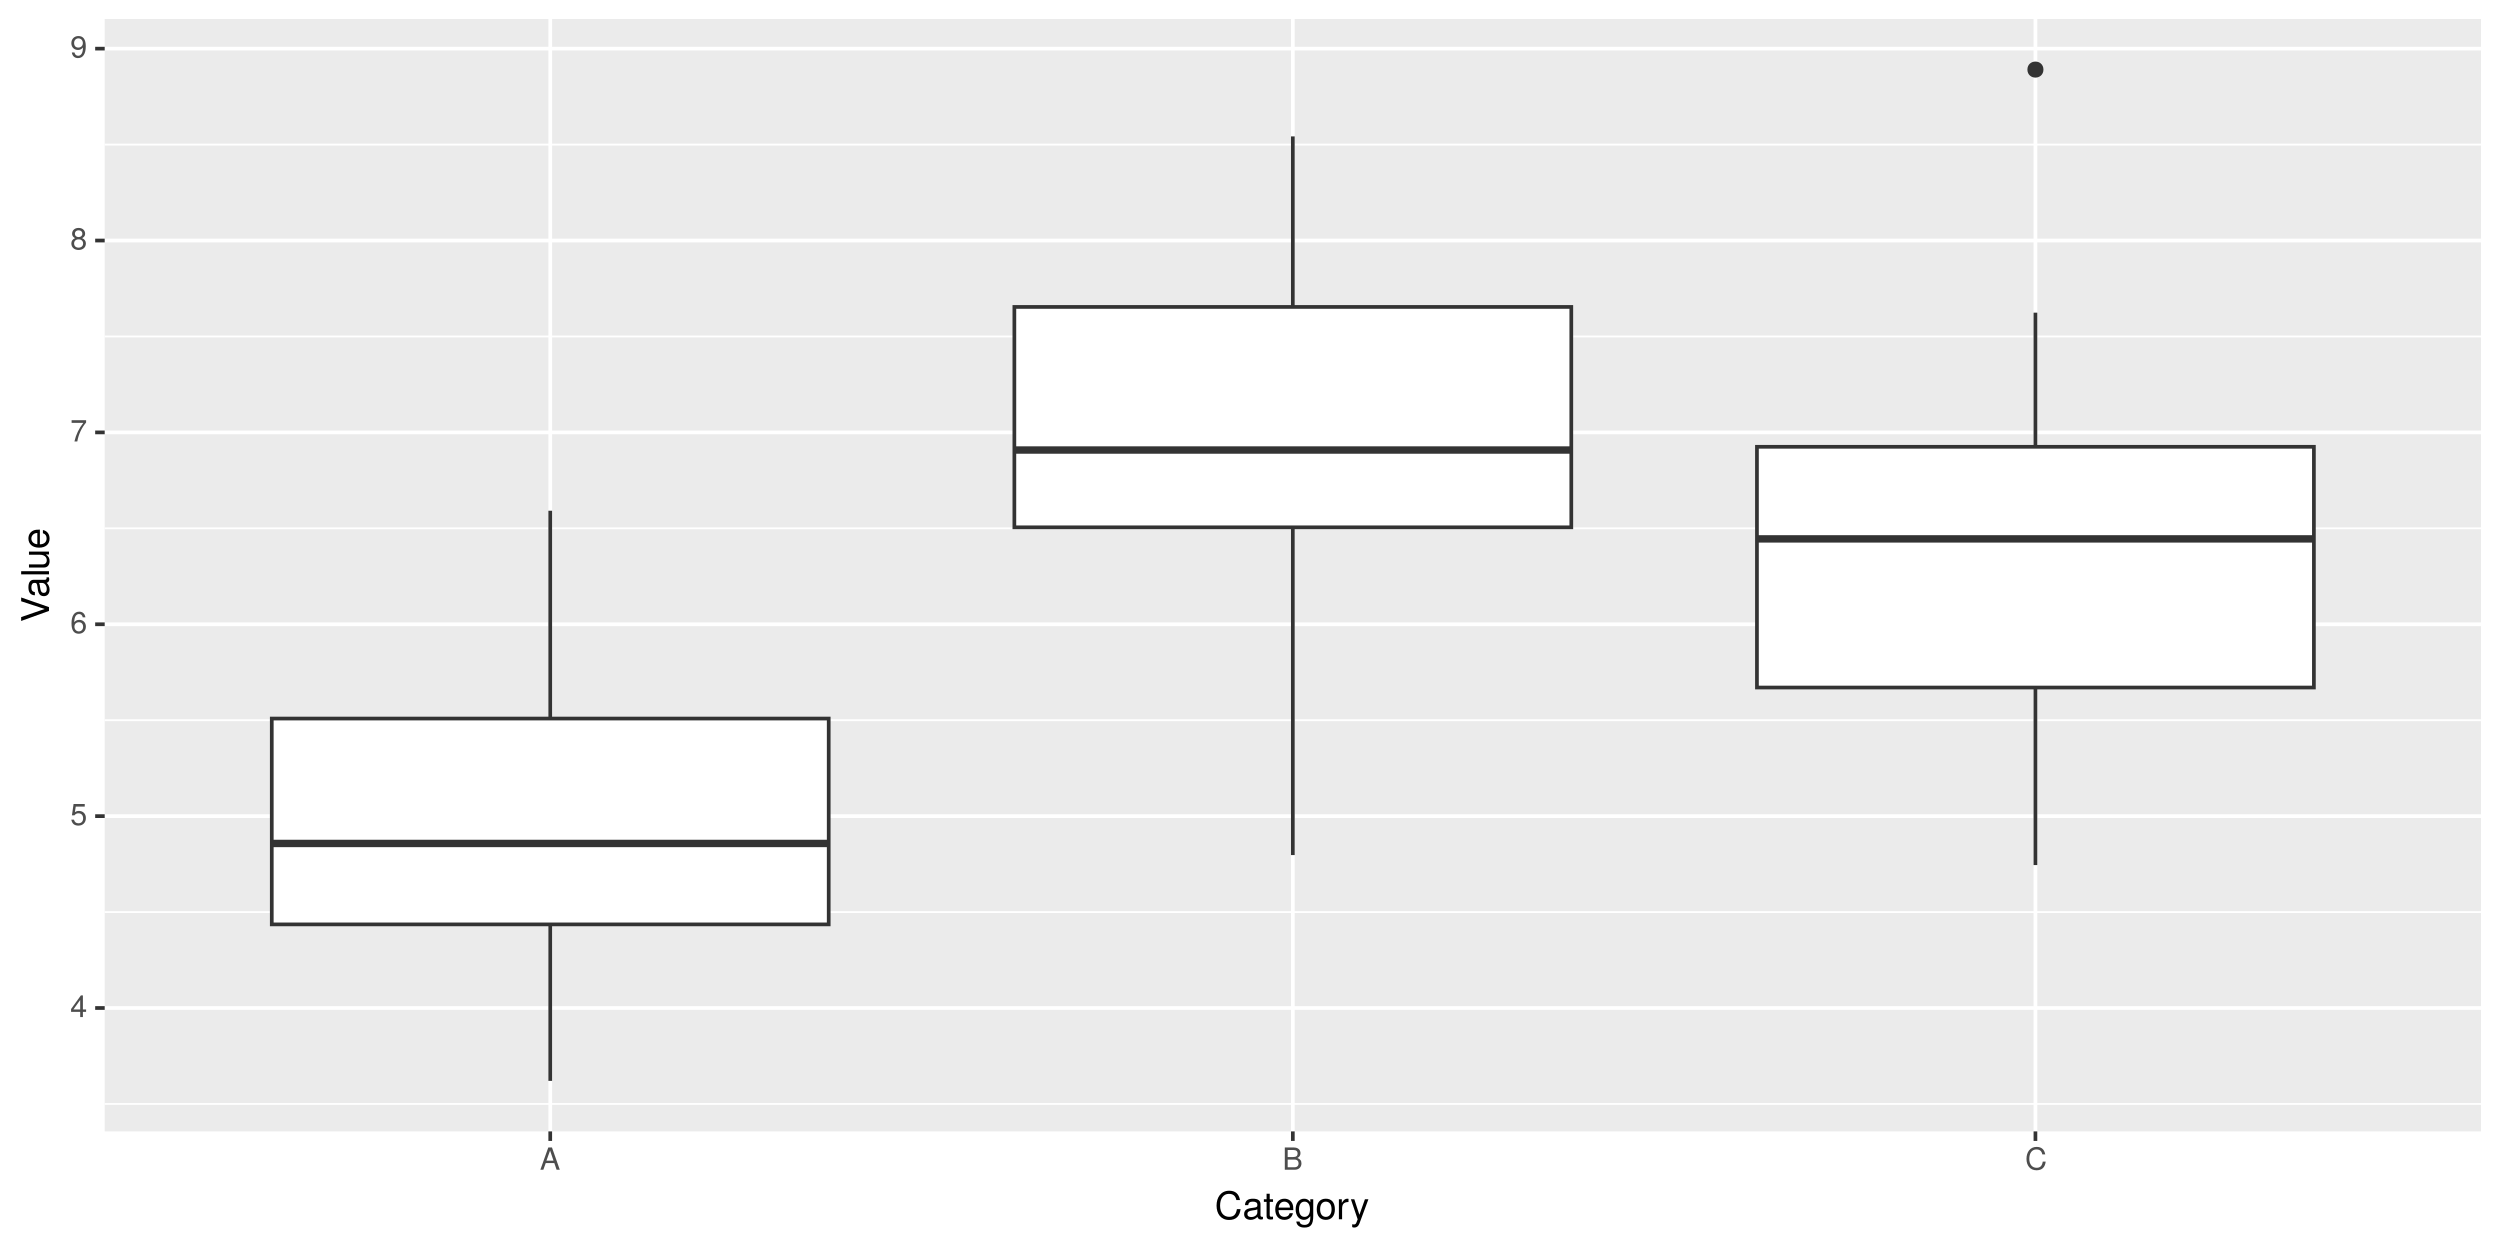
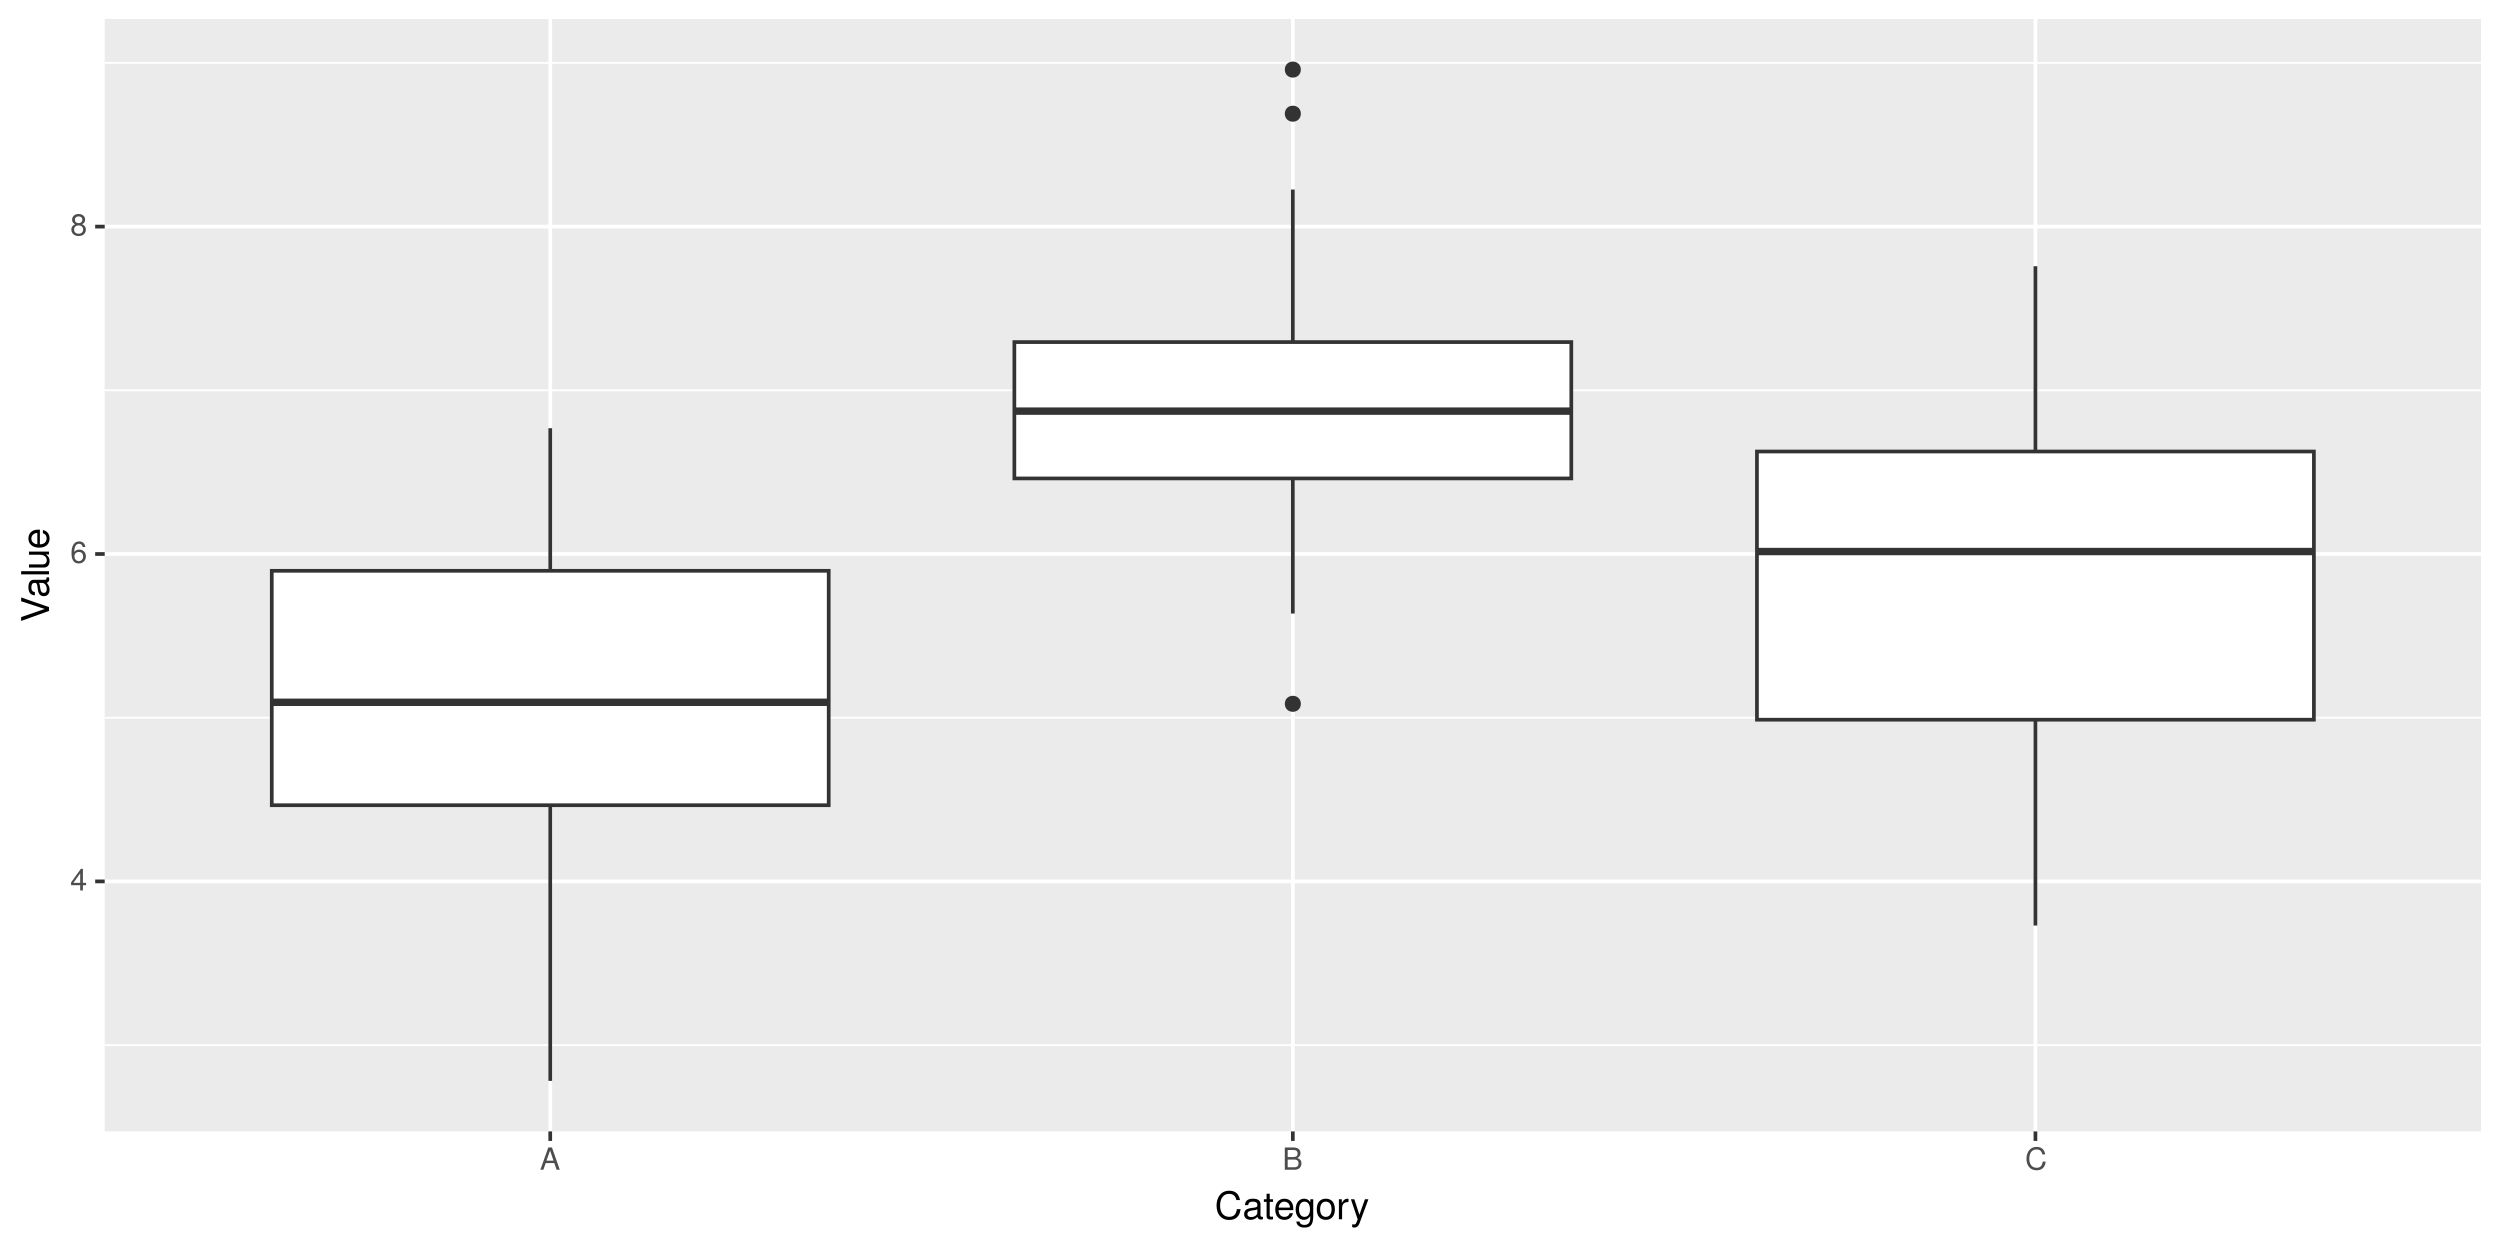
<svg xmlns="http://www.w3.org/2000/svg" xmlns:xlink="http://www.w3.org/1999/xlink" width="720" height="360" viewBox="0 0 720 360">
  <defs>
    <g>
      <g id="glyph-0-0">
        <path d="M 4.578 -1.5 L 4.578 -2.188 L 3.656 -2.188 L 3.656 -6.234 L 3.078 -6.234 L 0.25 -2.312 L 0.25 -1.5 L 2.875 -1.5 L 2.875 0 L 3.656 0 L 3.656 -1.5 Z M 2.875 -2.188 L 0.922 -2.188 L 2.875 -4.922 Z M 2.875 -2.188 " />
      </g>
      <g id="glyph-0-1">
-         <path d="M 4.516 -2.062 C 4.516 -3.297 3.688 -4.109 2.5 -4.109 C 2.062 -4.109 1.703 -4 1.344 -3.734 L 1.594 -5.344 L 4.188 -5.344 L 4.188 -6.109 L 0.969 -6.109 L 0.5 -2.844 L 1.219 -2.844 C 1.578 -3.266 1.875 -3.422 2.359 -3.422 C 3.188 -3.422 3.719 -2.891 3.719 -1.969 C 3.719 -1.062 3.203 -0.547 2.359 -0.547 C 1.688 -0.547 1.266 -0.891 1.078 -1.594 L 0.312 -1.594 C 0.562 -0.359 1.266 0.125 2.375 0.125 C 3.641 0.125 4.516 -0.75 4.516 -2.062 Z M 4.516 -2.062 " />
+         <path d="M 4.516 -1.938 C 4.516 -3.094 3.719 -3.875 2.609 -3.875 C 1.984 -3.875 1.5 -3.641 1.172 -3.188 C 1.172 -4.703 1.672 -5.547 2.562 -5.547 C 3.109 -5.547 3.484 -5.203 3.609 -4.609 L 4.375 -4.609 C 4.234 -5.625 3.562 -6.234 2.609 -6.234 C 1.156 -6.234 0.375 -5.016 0.375 -2.844 C 0.375 -0.891 1.047 0.125 2.469 0.125 C 3.656 0.125 4.516 -0.719 4.516 -1.938 Z M 3.719 -1.875 C 3.719 -1.094 3.188 -0.547 2.484 -0.547 C 1.766 -0.547 1.219 -1.125 1.219 -1.922 C 1.219 -2.688 1.734 -3.188 2.5 -3.188 C 3.25 -3.188 3.719 -2.703 3.719 -1.875 Z M 3.719 -1.875 " />
      </g>
      <g id="glyph-0-2">
-         <path d="M 4.516 -1.938 C 4.516 -3.094 3.719 -3.875 2.609 -3.875 C 1.984 -3.875 1.5 -3.641 1.172 -3.188 C 1.172 -4.703 1.672 -5.547 2.562 -5.547 C 3.109 -5.547 3.484 -5.203 3.609 -4.609 L 4.375 -4.609 C 4.234 -5.625 3.562 -6.234 2.609 -6.234 C 1.156 -6.234 0.375 -5.016 0.375 -2.844 C 0.375 -0.891 1.047 0.125 2.469 0.125 C 3.656 0.125 4.516 -0.719 4.516 -1.938 Z M 3.719 -1.875 C 3.719 -1.094 3.188 -0.547 2.484 -0.547 C 1.766 -0.547 1.219 -1.125 1.219 -1.922 C 1.219 -2.688 1.734 -3.188 2.5 -3.188 C 3.25 -3.188 3.719 -2.703 3.719 -1.875 Z M 3.719 -1.875 " />
+         <path d="M 4.516 -1.766 C 4.516 -2.453 4.156 -2.938 3.438 -3.281 C 4.078 -3.672 4.297 -3.984 4.297 -4.578 C 4.297 -5.547 3.531 -6.234 2.422 -6.234 C 1.312 -6.234 0.547 -5.547 0.547 -4.578 C 0.547 -4 0.75 -3.672 1.391 -3.281 C 0.672 -2.938 0.328 -2.453 0.328 -1.766 C 0.328 -0.625 1.188 0.125 2.422 0.125 C 3.656 0.125 4.516 -0.625 4.516 -1.766 Z M 3.5 -4.562 C 3.5 -3.969 3.062 -3.594 2.422 -3.594 C 1.766 -3.594 1.344 -3.969 1.344 -4.562 C 1.344 -5.156 1.766 -5.547 2.422 -5.547 C 3.078 -5.547 3.5 -5.156 3.5 -4.562 Z M 3.719 -1.75 C 3.719 -1.016 3.188 -0.547 2.406 -0.547 C 1.641 -0.547 1.125 -1.016 1.125 -1.75 C 1.125 -2.484 1.641 -2.938 2.422 -2.938 C 3.188 -2.938 3.719 -2.484 3.719 -1.75 Z M 3.719 -1.75 " />
      </g>
      <g id="glyph-0-3">
-         <path d="M 4.578 -5.453 L 4.578 -6.109 L 0.406 -6.109 L 0.406 -5.344 L 3.781 -5.344 C 2.531 -3.781 1.656 -1.953 1.219 0 L 2.047 0 C 2.391 -2.016 3.266 -3.891 4.578 -5.453 Z M 4.578 -5.453 " />
+         <path d="M 5.75 0 L 3.5 -6.406 L 2.438 -6.406 L 0.156 0 L 1.016 0 L 1.703 -1.922 L 4.172 -1.922 L 4.828 0 Z M 3.938 -2.609 L 1.906 -2.609 L 2.953 -5.531 Z M 3.938 -2.609 " />
      </g>
      <g id="glyph-0-4">
-         <path d="M 4.516 -1.766 C 4.516 -2.453 4.156 -2.938 3.438 -3.281 C 4.078 -3.672 4.297 -3.984 4.297 -4.578 C 4.297 -5.547 3.531 -6.234 2.422 -6.234 C 1.312 -6.234 0.547 -5.547 0.547 -4.578 C 0.547 -4 0.75 -3.672 1.391 -3.281 C 0.672 -2.938 0.328 -2.453 0.328 -1.766 C 0.328 -0.625 1.188 0.125 2.422 0.125 C 3.656 0.125 4.516 -0.625 4.516 -1.766 Z M 3.5 -4.562 C 3.5 -3.969 3.062 -3.594 2.422 -3.594 C 1.766 -3.594 1.344 -3.969 1.344 -4.562 C 1.344 -5.156 1.766 -5.547 2.422 -5.547 C 3.078 -5.547 3.5 -5.156 3.5 -4.562 Z M 3.719 -1.75 C 3.719 -1.016 3.188 -0.547 2.406 -0.547 C 1.641 -0.547 1.125 -1.016 1.125 -1.75 C 1.125 -2.484 1.641 -2.938 2.422 -2.938 C 3.188 -2.938 3.719 -2.484 3.719 -1.75 Z M 3.719 -1.75 " />
+         <path d="M 5.484 -1.828 C 5.484 -2.609 5.125 -3.062 4.312 -3.391 C 4.891 -3.656 5.203 -4.141 5.203 -4.781 C 5.203 -5.719 4.516 -6.406 3.297 -6.406 L 0.688 -6.406 L 0.688 0 L 3.594 0 C 4.734 0 5.484 -0.781 5.484 -1.828 Z M 4.375 -4.672 C 4.375 -4.016 4 -3.656 3.094 -3.656 L 1.516 -3.656 L 1.516 -5.688 L 3.094 -5.688 C 4 -5.688 4.375 -5.328 4.375 -4.672 Z M 4.656 -1.828 C 4.656 -1.203 4.281 -0.719 3.516 -0.719 L 1.516 -0.719 L 1.516 -2.922 L 3.516 -2.922 C 4.281 -2.922 4.656 -2.453 4.656 -1.828 Z M 4.656 -1.828 " />
      </g>
      <g id="glyph-0-5">
-         <path d="M 4.484 -3.266 C 4.484 -5.219 3.797 -6.234 2.375 -6.234 C 1.188 -6.234 0.328 -5.391 0.328 -4.172 C 0.328 -3.016 1.125 -2.219 2.25 -2.219 C 2.844 -2.219 3.266 -2.438 3.672 -2.922 C 3.672 -1.406 3.172 -0.547 2.281 -0.547 C 1.734 -0.547 1.359 -0.891 1.234 -1.5 L 0.469 -1.5 C 0.609 -0.469 1.281 0.125 2.234 0.125 C 3.688 0.125 4.484 -1.109 4.484 -3.266 Z M 3.641 -4.188 C 3.641 -3.422 3.094 -2.906 2.344 -2.906 C 1.594 -2.906 1.125 -3.391 1.125 -4.234 C 1.125 -5.016 1.656 -5.562 2.359 -5.562 C 3.094 -5.562 3.641 -5 3.641 -4.188 Z M 3.641 -4.188 " />
-       </g>
-       <g id="glyph-0-6">
-         <path d="M 5.75 0 L 3.5 -6.406 L 2.438 -6.406 L 0.156 0 L 1.016 0 L 1.703 -1.922 L 4.172 -1.922 L 4.828 0 Z M 3.938 -2.609 L 1.906 -2.609 L 2.953 -5.531 Z M 3.938 -2.609 " />
-       </g>
-       <g id="glyph-0-7">
-         <path d="M 5.484 -1.828 C 5.484 -2.609 5.125 -3.062 4.312 -3.391 C 4.891 -3.656 5.203 -4.141 5.203 -4.781 C 5.203 -5.719 4.516 -6.406 3.297 -6.406 L 0.688 -6.406 L 0.688 0 L 3.594 0 C 4.734 0 5.484 -0.781 5.484 -1.828 Z M 4.375 -4.672 C 4.375 -4.016 4 -3.656 3.094 -3.656 L 1.516 -3.656 L 1.516 -5.688 L 3.094 -5.688 C 4 -5.688 4.375 -5.328 4.375 -4.672 Z M 4.656 -1.828 C 4.656 -1.203 4.281 -0.719 3.516 -0.719 L 1.516 -0.719 L 1.516 -2.922 L 3.516 -2.922 C 4.281 -2.922 4.656 -2.453 4.656 -1.828 Z M 4.656 -1.828 " />
-       </g>
-       <g id="glyph-0-8">
        <path d="M 5.953 -2.344 L 5.109 -2.344 C 4.922 -1.125 4.406 -0.562 3.328 -0.562 C 2.047 -0.562 1.234 -1.547 1.234 -3.141 C 1.234 -4.781 2.016 -5.844 3.25 -5.844 C 4.25 -5.844 4.781 -5.406 4.984 -4.422 L 5.828 -4.422 C 5.562 -5.828 4.766 -6.578 3.359 -6.578 C 1.406 -6.578 0.422 -5 0.422 -3.125 C 0.422 -1.266 1.438 0.156 3.312 0.156 C 4.875 0.156 5.766 -0.672 5.953 -2.344 Z M 5.953 -2.344 " />
      </g>
      <g id="glyph-1-0">
        <path d="M 7.453 -2.922 L 6.391 -2.922 C 6.156 -1.406 5.516 -0.703 4.156 -0.703 C 2.562 -0.703 1.547 -1.922 1.547 -3.922 C 1.547 -5.984 2.516 -7.312 4.062 -7.312 C 5.328 -7.312 5.984 -6.75 6.234 -5.531 L 7.281 -5.531 C 6.969 -7.297 5.953 -8.219 4.188 -8.219 C 1.766 -8.219 0.531 -6.266 0.531 -3.922 C 0.531 -1.578 1.797 0.203 4.141 0.203 C 6.109 0.203 7.203 -0.844 7.453 -2.922 Z M 7.453 -2.922 " />
      </g>
      <g id="glyph-1-1">
        <path d="M 5.891 -0.016 L 5.891 -0.719 C 5.781 -0.688 5.734 -0.688 5.688 -0.688 C 5.375 -0.688 5.188 -0.859 5.188 -1.141 L 5.188 -4.359 C 5.188 -5.375 4.438 -5.922 3.031 -5.922 C 1.625 -5.922 0.766 -5.391 0.719 -4.062 L 1.641 -4.062 C 1.719 -4.766 2.141 -5.078 2.984 -5.078 C 3.812 -5.078 4.281 -4.781 4.281 -4.219 L 4.281 -3.984 C 4.281 -3.594 4.047 -3.438 3.328 -3.344 C 2.031 -3.172 1.828 -3.141 1.469 -2.984 C 0.797 -2.719 0.469 -2.203 0.469 -1.5 C 0.469 -0.453 1.188 0.172 2.359 0.172 C 3.094 0.172 3.812 -0.141 4.312 -0.688 C 4.406 -0.234 4.812 0.078 5.266 0.078 C 5.438 0.078 5.594 0.062 5.891 -0.016 Z M 4.281 -1.984 C 4.281 -1.172 3.438 -0.641 2.547 -0.641 C 1.844 -0.641 1.422 -0.891 1.422 -1.516 C 1.422 -2.125 1.828 -2.391 2.812 -2.531 C 3.766 -2.656 3.969 -2.703 4.281 -2.844 Z M 4.281 -1.984 " />
      </g>
      <g id="glyph-1-2">
        <path d="M 2.797 0 L 2.797 -0.766 C 2.672 -0.734 2.531 -0.719 2.359 -0.719 C 1.953 -0.719 1.844 -0.844 1.844 -1.25 L 1.844 -5.016 L 2.797 -5.016 L 2.797 -5.766 L 1.844 -5.766 L 1.844 -7.344 L 0.938 -7.344 L 0.938 -5.766 L 0.156 -5.766 L 0.156 -5.016 L 0.938 -5.016 L 0.938 -0.844 C 0.938 -0.25 1.328 0.078 2.047 0.078 C 2.266 0.078 2.484 0.062 2.797 0 Z M 2.797 0 " />
      </g>
      <g id="glyph-1-3">
        <path d="M 5.641 -2.625 C 5.641 -3.453 5.578 -3.984 5.406 -4.406 C 5.031 -5.359 4.156 -5.922 3.078 -5.922 C 1.469 -5.922 0.438 -4.734 0.438 -2.844 C 0.438 -0.953 1.438 0.172 3.062 0.172 C 4.375 0.172 5.297 -0.578 5.516 -1.75 L 4.594 -1.75 C 4.344 -0.984 3.828 -0.688 3.094 -0.688 C 2.141 -0.688 1.422 -1.297 1.391 -2.625 Z M 4.656 -3.438 C 4.656 -3.438 4.656 -3.391 4.656 -3.359 L 1.422 -3.359 C 1.5 -4.391 2.141 -5.078 3.062 -5.078 C 3.969 -5.078 4.656 -4.328 4.656 -3.438 Z M 4.656 -3.438 " />
      </g>
      <g id="glyph-1-4">
        <path d="M 5.375 -0.953 L 5.375 -5.766 L 4.531 -5.766 L 4.531 -4.922 C 4.062 -5.609 3.516 -5.922 2.766 -5.922 C 1.312 -5.922 0.312 -4.703 0.312 -2.828 C 0.312 -1.016 1.344 0.172 2.688 0.172 C 3.422 0.172 3.922 -0.141 4.531 -0.875 L 4.531 -0.484 C 4.531 1.047 3.906 1.625 2.844 1.625 C 2.109 1.625 1.547 1.359 1.438 0.656 L 0.5 0.656 C 0.609 1.75 1.453 2.391 2.812 2.391 C 4.609 2.391 5.375 1.594 5.375 -0.953 Z M 4.438 -2.844 C 4.438 -1.469 3.844 -0.688 2.875 -0.688 C 1.875 -0.688 1.281 -1.484 1.281 -2.875 C 1.281 -4.266 1.891 -5.078 2.875 -5.078 C 3.859 -5.078 4.438 -4.25 4.438 -2.844 Z M 4.438 -2.844 " />
      </g>
      <g id="glyph-1-5">
        <path d="M 5.609 -2.844 C 5.609 -4.828 4.656 -5.922 2.984 -5.922 C 1.375 -5.922 0.391 -4.812 0.391 -2.875 C 0.391 -0.953 1.359 0.172 3 0.172 C 4.625 0.172 5.609 -0.953 5.609 -2.844 Z M 4.656 -2.844 C 4.656 -1.5 4.016 -0.688 3 -0.688 C 1.984 -0.688 1.359 -1.484 1.359 -2.875 C 1.359 -4.266 1.984 -5.078 3 -5.078 C 4.031 -5.078 4.656 -4.281 4.656 -2.844 Z M 4.656 -2.844 " />
      </g>
      <g id="glyph-1-6">
        <path d="M 3.531 -4.969 L 3.531 -5.891 C 3.375 -5.922 3.297 -5.922 3.172 -5.922 C 2.578 -5.922 2.141 -5.578 1.609 -4.719 L 1.609 -5.766 L 0.766 -5.766 L 0.766 0 L 1.688 0 L 1.688 -2.984 C 1.688 -4.297 2.109 -4.938 3.531 -4.969 Z M 3.531 -4.969 " />
      </g>
      <g id="glyph-1-7">
        <path d="M 5.266 -5.766 L 4.266 -5.766 L 2.672 -1.281 L 1.203 -5.766 L 0.219 -5.766 L 2.172 0.016 L 1.812 0.938 C 1.656 1.344 1.469 1.5 1.078 1.5 C 0.953 1.5 0.797 1.469 0.594 1.438 L 0.594 2.25 C 0.781 2.359 0.969 2.391 1.203 2.391 C 1.859 2.391 2.391 2.031 2.688 1.203 Z M 5.266 -5.766 " />
      </g>
      <g id="glyph-2-0">
        <path d="M -8.016 -7.094 L -8.016 -6 L -1.234 -3.781 L -8.016 -1.438 L -8.016 -0.328 L 0 -3.219 L 0 -4.312 Z M -8.016 -7.094 " />
      </g>
      <g id="glyph-2-1">
        <path d="M -0.016 -5.891 L -0.719 -5.891 C -0.688 -5.781 -0.688 -5.734 -0.688 -5.688 C -0.688 -5.375 -0.859 -5.188 -1.141 -5.188 L -4.359 -5.188 C -5.375 -5.188 -5.922 -4.438 -5.922 -3.031 C -5.922 -1.625 -5.391 -0.766 -4.062 -0.719 L -4.062 -1.641 C -4.766 -1.719 -5.078 -2.141 -5.078 -2.984 C -5.078 -3.812 -4.781 -4.281 -4.219 -4.281 L -3.984 -4.281 C -3.594 -4.281 -3.438 -4.047 -3.344 -3.328 C -3.172 -2.031 -3.141 -1.828 -2.984 -1.469 C -2.719 -0.797 -2.203 -0.469 -1.5 -0.469 C -0.453 -0.469 0.172 -1.188 0.172 -2.359 C 0.172 -3.094 -0.141 -3.812 -0.688 -4.312 C -0.234 -4.406 0.078 -4.812 0.078 -5.266 C 0.078 -5.438 0.062 -5.594 -0.016 -5.891 Z M -1.984 -4.281 C -1.172 -4.281 -0.641 -3.438 -0.641 -2.547 C -0.641 -1.844 -0.891 -1.422 -1.516 -1.422 C -2.125 -1.422 -2.391 -1.828 -2.531 -2.812 C -2.656 -3.766 -2.703 -3.969 -2.844 -4.281 Z M -1.984 -4.281 " />
      </g>
      <g id="glyph-2-2">
        <path d="M 0 -1.656 L -8.016 -1.656 L -8.016 -0.75 L 0 -0.75 Z M 0 -1.656 " />
      </g>
      <g id="glyph-2-3">
        <path d="M 0 -5.297 L -5.766 -5.297 L -5.766 -4.391 L -2.578 -4.391 C -1.406 -4.391 -0.641 -3.766 -0.641 -2.812 C -0.641 -2.094 -1.078 -1.625 -1.766 -1.625 L -5.766 -1.625 L -5.766 -0.719 L -1.406 -0.719 C -0.453 -0.719 0.172 -1.438 0.172 -2.547 C 0.172 -3.406 -0.125 -3.938 -0.891 -4.484 L 0 -4.484 Z M 0 -5.297 " />
      </g>
      <g id="glyph-2-4">
        <path d="M -2.625 -5.641 C -3.453 -5.641 -3.984 -5.578 -4.406 -5.406 C -5.359 -5.031 -5.922 -4.156 -5.922 -3.078 C -5.922 -1.469 -4.734 -0.438 -2.844 -0.438 C -0.953 -0.438 0.172 -1.438 0.172 -3.062 C 0.172 -4.375 -0.578 -5.297 -1.75 -5.516 L -1.75 -4.594 C -0.984 -4.344 -0.688 -3.828 -0.688 -3.094 C -0.688 -2.141 -1.297 -1.422 -2.625 -1.391 Z M -3.438 -4.656 C -3.438 -4.656 -3.391 -4.656 -3.359 -4.656 L -3.359 -1.422 C -4.391 -1.5 -5.078 -2.141 -5.078 -3.062 C -5.078 -3.969 -4.328 -4.656 -3.438 -4.656 Z M -3.438 -4.656 " />
      </g>
    </g>
    <clipPath id="clip-0">
      <path clip-rule="nonzero" d="M 30.152 5.48 L 714.523 5.48 L 714.523 325.852 L 30.152 325.852 Z M 30.152 5.48 " />
    </clipPath>
    <clipPath id="clip-1">
-       <path clip-rule="nonzero" d="M 30.152 317 L 714.523 317 L 714.523 319 L 30.152 319 Z M 30.152 317 " />
+       <path clip-rule="nonzero" d="M 30.152 300 L 714.523 300 L 714.523 302 L 30.152 302 Z M 30.152 300 " />
    </clipPath>
    <clipPath id="clip-2">
-       <path clip-rule="nonzero" d="M 30.152 262 L 714.523 262 L 714.523 263 L 30.152 263 Z M 30.152 262 " />
+       <path clip-rule="nonzero" d="M 30.152 206 L 714.523 206 L 714.523 207 L 30.152 207 Z M 30.152 206 " />
    </clipPath>
    <clipPath id="clip-3">
-       <path clip-rule="nonzero" d="M 30.152 207 L 714.523 207 L 714.523 208 L 30.152 208 Z M 30.152 207 " />
+       <path clip-rule="nonzero" d="M 30.152 112 L 714.523 112 L 714.523 113 L 30.152 113 Z M 30.152 112 " />
    </clipPath>
    <clipPath id="clip-4">
-       <path clip-rule="nonzero" d="M 30.152 151 L 714.523 151 L 714.523 153 L 30.152 153 Z M 30.152 151 " />
+       <path clip-rule="nonzero" d="M 30.152 17 L 714.523 17 L 714.523 19 L 30.152 19 Z M 30.152 17 " />
    </clipPath>
    <clipPath id="clip-5">
-       <path clip-rule="nonzero" d="M 30.152 96 L 714.523 96 L 714.523 98 L 30.152 98 Z M 30.152 96 " />
+       <path clip-rule="nonzero" d="M 30.152 253 L 714.523 253 L 714.523 255 L 30.152 255 Z M 30.152 253 " />
    </clipPath>
    <clipPath id="clip-6">
-       <path clip-rule="nonzero" d="M 30.152 41 L 714.523 41 L 714.523 42 L 30.152 42 Z M 30.152 41 " />
+       <path clip-rule="nonzero" d="M 30.152 159 L 714.523 159 L 714.523 161 L 30.152 161 Z M 30.152 159 " />
    </clipPath>
    <clipPath id="clip-7">
-       <path clip-rule="nonzero" d="M 30.152 289 L 714.523 289 L 714.523 291 L 30.152 291 Z M 30.152 289 " />
+       <path clip-rule="nonzero" d="M 30.152 64 L 714.523 64 L 714.523 66 L 30.152 66 Z M 30.152 64 " />
    </clipPath>
    <clipPath id="clip-8">
-       <path clip-rule="nonzero" d="M 30.152 234 L 714.523 234 L 714.523 236 L 30.152 236 Z M 30.152 234 " />
+       <path clip-rule="nonzero" d="M 157 5.48 L 160 5.48 L 160 325.852 L 157 325.852 Z M 157 5.48 " />
    </clipPath>
    <clipPath id="clip-9">
-       <path clip-rule="nonzero" d="M 30.152 179 L 714.523 179 L 714.523 181 L 30.152 181 Z M 30.152 179 " />
+       <path clip-rule="nonzero" d="M 371 5.48 L 373 5.48 L 373 325.852 L 371 325.852 Z M 371 5.48 " />
    </clipPath>
    <clipPath id="clip-10">
-       <path clip-rule="nonzero" d="M 30.152 123 L 714.523 123 L 714.523 126 L 30.152 126 Z M 30.152 123 " />
-     </clipPath>
-     <clipPath id="clip-11">
-       <path clip-rule="nonzero" d="M 30.152 68 L 714.523 68 L 714.523 70 L 30.152 70 Z M 30.152 68 " />
-     </clipPath>
-     <clipPath id="clip-12">
-       <path clip-rule="nonzero" d="M 30.152 13 L 714.523 13 L 714.523 15 L 30.152 15 Z M 30.152 13 " />
-     </clipPath>
-     <clipPath id="clip-13">
-       <path clip-rule="nonzero" d="M 157 5.48 L 160 5.48 L 160 325.852 L 157 325.852 Z M 157 5.48 " />
-     </clipPath>
-     <clipPath id="clip-14">
-       <path clip-rule="nonzero" d="M 371 5.48 L 373 5.48 L 373 325.852 L 371 325.852 Z M 371 5.48 " />
-     </clipPath>
-     <clipPath id="clip-15">
      <path clip-rule="nonzero" d="M 585 5.48 L 587 5.48 L 587 325.852 L 585 325.852 Z M 585 5.48 " />
    </clipPath>
  </defs>
  <rect x="-72" y="-36" width="864" height="432" fill="rgb(100%, 100%, 100%)" fill-opacity="1" />
  <rect x="-72" y="-36" width="864" height="432" fill="rgb(100%, 100%, 100%)" fill-opacity="1" />
  <path fill="none" stroke-width="1.067" stroke-linecap="round" stroke-linejoin="round" stroke="rgb(100%, 100%, 100%)" stroke-opacity="1" stroke-miterlimit="10" d="M 0 360 L 720 360 L 720 0 L 0 0 Z M 0 360 " />
  <g clip-path="url(#clip-0)">
    <path fill-rule="nonzero" fill="rgb(92.157%, 92.157%, 92.157%)" fill-opacity="1" d="M 30.152 325.848 L 714.523 325.848 L 714.523 5.477 L 30.152 5.477 Z M 30.152 325.848 " />
  </g>
  <g clip-path="url(#clip-1)">
-     <path fill="none" stroke-width="0.533" stroke-linecap="butt" stroke-linejoin="round" stroke="rgb(100%, 100%, 100%)" stroke-opacity="1" stroke-miterlimit="10" d="M 30.152 317.941 L 714.52 317.941 " />
+     <path fill="none" stroke-width="0.533" stroke-linecap="butt" stroke-linejoin="round" stroke="rgb(100%, 100%, 100%)" stroke-opacity="1" stroke-miterlimit="10" d="M 30.152 300.992 L 714.52 300.992 " />
  </g>
  <g clip-path="url(#clip-2)">
-     <path fill="none" stroke-width="0.533" stroke-linecap="butt" stroke-linejoin="round" stroke="rgb(100%, 100%, 100%)" stroke-opacity="1" stroke-miterlimit="10" d="M 30.152 262.68 L 714.52 262.68 " />
+     <path fill="none" stroke-width="0.533" stroke-linecap="butt" stroke-linejoin="round" stroke="rgb(100%, 100%, 100%)" stroke-opacity="1" stroke-miterlimit="10" d="M 30.152 206.699 L 714.52 206.699 " />
  </g>
  <g clip-path="url(#clip-3)">
-     <path fill="none" stroke-width="0.533" stroke-linecap="butt" stroke-linejoin="round" stroke="rgb(100%, 100%, 100%)" stroke-opacity="1" stroke-miterlimit="10" d="M 30.152 207.418 L 714.52 207.418 " />
+     <path fill="none" stroke-width="0.533" stroke-linecap="butt" stroke-linejoin="round" stroke="rgb(100%, 100%, 100%)" stroke-opacity="1" stroke-miterlimit="10" d="M 30.152 112.406 L 714.52 112.406 " />
  </g>
  <g clip-path="url(#clip-4)">
-     <path fill="none" stroke-width="0.533" stroke-linecap="butt" stroke-linejoin="round" stroke="rgb(100%, 100%, 100%)" stroke-opacity="1" stroke-miterlimit="10" d="M 30.152 152.16 L 714.52 152.16 " />
+     <path fill="none" stroke-width="0.533" stroke-linecap="butt" stroke-linejoin="round" stroke="rgb(100%, 100%, 100%)" stroke-opacity="1" stroke-miterlimit="10" d="M 30.152 18.109 L 714.52 18.109 " />
  </g>
  <g clip-path="url(#clip-5)">
-     <path fill="none" stroke-width="0.533" stroke-linecap="butt" stroke-linejoin="round" stroke="rgb(100%, 100%, 100%)" stroke-opacity="1" stroke-miterlimit="10" d="M 30.152 96.898 L 714.52 96.898 " />
+     <path fill="none" stroke-width="1.067" stroke-linecap="butt" stroke-linejoin="round" stroke="rgb(100%, 100%, 100%)" stroke-opacity="1" stroke-miterlimit="10" d="M 30.152 253.844 L 714.52 253.844 " />
  </g>
  <g clip-path="url(#clip-6)">
-     <path fill="none" stroke-width="0.533" stroke-linecap="butt" stroke-linejoin="round" stroke="rgb(100%, 100%, 100%)" stroke-opacity="1" stroke-miterlimit="10" d="M 30.152 41.641 L 714.52 41.641 " />
+     <path fill="none" stroke-width="1.067" stroke-linecap="butt" stroke-linejoin="round" stroke="rgb(100%, 100%, 100%)" stroke-opacity="1" stroke-miterlimit="10" d="M 30.152 159.551 L 714.52 159.551 " />
  </g>
  <g clip-path="url(#clip-7)">
-     <path fill="none" stroke-width="1.067" stroke-linecap="butt" stroke-linejoin="round" stroke="rgb(100%, 100%, 100%)" stroke-opacity="1" stroke-miterlimit="10" d="M 30.152 290.309 L 714.52 290.309 " />
+     <path fill="none" stroke-width="1.067" stroke-linecap="butt" stroke-linejoin="round" stroke="rgb(100%, 100%, 100%)" stroke-opacity="1" stroke-miterlimit="10" d="M 30.152 65.258 L 714.52 65.258 " />
  </g>
  <g clip-path="url(#clip-8)">
-     <path fill="none" stroke-width="1.067" stroke-linecap="butt" stroke-linejoin="round" stroke="rgb(100%, 100%, 100%)" stroke-opacity="1" stroke-miterlimit="10" d="M 30.152 235.051 L 714.52 235.051 " />
+     <path fill="none" stroke-width="1.067" stroke-linecap="butt" stroke-linejoin="round" stroke="rgb(100%, 100%, 100%)" stroke-opacity="1" stroke-miterlimit="10" d="M 158.469 325.848 L 158.469 5.48 " />
  </g>
  <g clip-path="url(#clip-9)">
-     <path fill="none" stroke-width="1.067" stroke-linecap="butt" stroke-linejoin="round" stroke="rgb(100%, 100%, 100%)" stroke-opacity="1" stroke-miterlimit="10" d="M 30.152 179.789 L 714.52 179.789 " />
+     <path fill="none" stroke-width="1.067" stroke-linecap="butt" stroke-linejoin="round" stroke="rgb(100%, 100%, 100%)" stroke-opacity="1" stroke-miterlimit="10" d="M 372.336 325.848 L 372.336 5.48 " />
  </g>
  <g clip-path="url(#clip-10)">
-     <path fill="none" stroke-width="1.067" stroke-linecap="butt" stroke-linejoin="round" stroke="rgb(100%, 100%, 100%)" stroke-opacity="1" stroke-miterlimit="10" d="M 30.152 124.531 L 714.52 124.531 " />
-   </g>
-   <g clip-path="url(#clip-11)">
-     <path fill="none" stroke-width="1.067" stroke-linecap="butt" stroke-linejoin="round" stroke="rgb(100%, 100%, 100%)" stroke-opacity="1" stroke-miterlimit="10" d="M 30.152 69.27 L 714.52 69.27 " />
-   </g>
-   <g clip-path="url(#clip-12)">
-     <path fill="none" stroke-width="1.067" stroke-linecap="butt" stroke-linejoin="round" stroke="rgb(100%, 100%, 100%)" stroke-opacity="1" stroke-miterlimit="10" d="M 30.152 14.008 L 714.52 14.008 " />
-   </g>
-   <g clip-path="url(#clip-13)">
-     <path fill="none" stroke-width="1.067" stroke-linecap="butt" stroke-linejoin="round" stroke="rgb(100%, 100%, 100%)" stroke-opacity="1" stroke-miterlimit="10" d="M 158.469 325.848 L 158.469 5.48 " />
-   </g>
-   <g clip-path="url(#clip-14)">
-     <path fill="none" stroke-width="1.067" stroke-linecap="butt" stroke-linejoin="round" stroke="rgb(100%, 100%, 100%)" stroke-opacity="1" stroke-miterlimit="10" d="M 372.336 325.848 L 372.336 5.48 " />
-   </g>
-   <g clip-path="url(#clip-15)">
    <path fill="none" stroke-width="1.067" stroke-linecap="butt" stroke-linejoin="round" stroke="rgb(100%, 100%, 100%)" stroke-opacity="1" stroke-miterlimit="10" d="M 586.203 325.848 L 586.203 5.48 " />
  </g>
-   <path fill="none" stroke-width="1.067" stroke-linecap="butt" stroke-linejoin="round" stroke="rgb(20%, 20%, 20%)" stroke-opacity="1" stroke-miterlimit="10" d="M 158.469 206.941 L 158.469 147.086 " />
-   <path fill="none" stroke-width="1.067" stroke-linecap="butt" stroke-linejoin="round" stroke="rgb(20%, 20%, 20%)" stroke-opacity="1" stroke-miterlimit="10" d="M 158.469 266.223 L 158.469 311.285 " />
-   <path fill-rule="nonzero" fill="rgb(100%, 100%, 100%)" fill-opacity="1" stroke-width="1.067" stroke-linecap="butt" stroke-linejoin="miter" stroke="rgb(20%, 20%, 20%)" stroke-opacity="1" stroke-miterlimit="10" d="M 78.27 206.941 L 78.27 266.223 L 238.668 266.223 L 238.668 206.941 Z M 78.27 206.941 " />
-   <path fill="none" stroke-width="2.134" stroke-linecap="butt" stroke-linejoin="miter" stroke="rgb(20%, 20%, 20%)" stroke-opacity="1" stroke-miterlimit="10" d="M 78.27 242.914 L 238.668 242.914 " />
-   <path fill="none" stroke-width="1.067" stroke-linecap="butt" stroke-linejoin="round" stroke="rgb(20%, 20%, 20%)" stroke-opacity="1" stroke-miterlimit="10" d="M 372.336 88.398 L 372.336 39.289 " />
-   <path fill="none" stroke-width="1.067" stroke-linecap="butt" stroke-linejoin="round" stroke="rgb(20%, 20%, 20%)" stroke-opacity="1" stroke-miterlimit="10" d="M 372.336 151.867 L 372.336 246.258 " />
-   <path fill-rule="nonzero" fill="rgb(100%, 100%, 100%)" fill-opacity="1" stroke-width="1.067" stroke-linecap="butt" stroke-linejoin="miter" stroke="rgb(20%, 20%, 20%)" stroke-opacity="1" stroke-miterlimit="10" d="M 292.137 88.398 L 292.137 151.867 L 452.535 151.867 L 452.535 88.398 Z M 292.137 88.398 " />
-   <path fill="none" stroke-width="2.134" stroke-linecap="butt" stroke-linejoin="miter" stroke="rgb(20%, 20%, 20%)" stroke-opacity="1" stroke-miterlimit="10" d="M 292.137 129.609 L 452.535 129.609 " />
-   <path fill-rule="nonzero" fill="rgb(20%, 20%, 20%)" fill-opacity="1" stroke-width="0.709" stroke-linecap="round" stroke-linejoin="round" stroke="rgb(20%, 20%, 20%)" stroke-opacity="1" stroke-miterlimit="10" d="M 588.156 20.043 C 588.156 22.648 584.246 22.648 584.246 20.043 C 584.246 17.434 588.156 17.434 588.156 20.043 " />
-   <path fill="none" stroke-width="1.067" stroke-linecap="butt" stroke-linejoin="round" stroke="rgb(20%, 20%, 20%)" stroke-opacity="1" stroke-miterlimit="10" d="M 586.203 128.676 L 586.203 90.043 " />
-   <path fill="none" stroke-width="1.067" stroke-linecap="butt" stroke-linejoin="round" stroke="rgb(20%, 20%, 20%)" stroke-opacity="1" stroke-miterlimit="10" d="M 586.203 198.008 L 586.203 249.148 " />
-   <path fill-rule="nonzero" fill="rgb(100%, 100%, 100%)" fill-opacity="1" stroke-width="1.067" stroke-linecap="butt" stroke-linejoin="miter" stroke="rgb(20%, 20%, 20%)" stroke-opacity="1" stroke-miterlimit="10" d="M 506 128.676 L 506 198.008 L 666.402 198.008 L 666.402 128.676 Z M 506 128.676 " />
-   <path fill="none" stroke-width="2.134" stroke-linecap="butt" stroke-linejoin="miter" stroke="rgb(20%, 20%, 20%)" stroke-opacity="1" stroke-miterlimit="10" d="M 506 155.199 L 666.402 155.199 " />
+   <path fill="none" stroke-width="1.067" stroke-linecap="butt" stroke-linejoin="round" stroke="rgb(20%, 20%, 20%)" stroke-opacity="1" stroke-miterlimit="10" d="M 158.469 164.391 L 158.469 123.32 " />
+   <path fill="none" stroke-width="1.067" stroke-linecap="butt" stroke-linejoin="round" stroke="rgb(20%, 20%, 20%)" stroke-opacity="1" stroke-miterlimit="10" d="M 158.469 231.902 L 158.469 311.285 " />
+   <path fill-rule="nonzero" fill="rgb(100%, 100%, 100%)" fill-opacity="1" stroke-width="1.067" stroke-linecap="butt" stroke-linejoin="miter" stroke="rgb(20%, 20%, 20%)" stroke-opacity="1" stroke-miterlimit="10" d="M 78.27 164.391 L 78.27 231.902 L 238.668 231.902 L 238.668 164.391 Z M 78.27 164.391 " />
+   <path fill="none" stroke-width="2.134" stroke-linecap="butt" stroke-linejoin="miter" stroke="rgb(20%, 20%, 20%)" stroke-opacity="1" stroke-miterlimit="10" d="M 78.27 202.258 L 238.668 202.258 " />
+   <path fill-rule="nonzero" fill="rgb(20%, 20%, 20%)" fill-opacity="1" stroke-width="0.709" stroke-linecap="round" stroke-linejoin="round" stroke="rgb(20%, 20%, 20%)" stroke-opacity="1" stroke-miterlimit="10" d="M 374.289 202.695 C 374.289 205.305 370.379 205.305 370.379 202.695 C 370.379 200.09 374.289 200.09 374.289 202.695 " />
+   <path fill-rule="nonzero" fill="rgb(20%, 20%, 20%)" fill-opacity="1" stroke-width="0.709" stroke-linecap="round" stroke-linejoin="round" stroke="rgb(20%, 20%, 20%)" stroke-opacity="1" stroke-miterlimit="10" d="M 374.289 32.746 C 374.289 35.352 370.379 35.352 370.379 32.746 C 370.379 30.141 374.289 30.141 374.289 32.746 " />
+   <path fill-rule="nonzero" fill="rgb(20%, 20%, 20%)" fill-opacity="1" stroke-width="0.709" stroke-linecap="round" stroke-linejoin="round" stroke="rgb(20%, 20%, 20%)" stroke-opacity="1" stroke-miterlimit="10" d="M 374.289 20.043 C 374.289 22.648 370.379 22.648 370.379 20.043 C 370.379 17.434 374.289 17.434 374.289 20.043 " />
+   <path fill="none" stroke-width="1.067" stroke-linecap="butt" stroke-linejoin="round" stroke="rgb(20%, 20%, 20%)" stroke-opacity="1" stroke-miterlimit="10" d="M 372.336 98.52 L 372.336 54.582 " />
+   <path fill="none" stroke-width="1.067" stroke-linecap="butt" stroke-linejoin="round" stroke="rgb(20%, 20%, 20%)" stroke-opacity="1" stroke-miterlimit="10" d="M 372.336 137.789 L 372.336 176.695 " />
+   <path fill-rule="nonzero" fill="rgb(100%, 100%, 100%)" fill-opacity="1" stroke-width="1.067" stroke-linecap="butt" stroke-linejoin="miter" stroke="rgb(20%, 20%, 20%)" stroke-opacity="1" stroke-miterlimit="10" d="M 292.137 98.52 L 292.137 137.789 L 452.535 137.789 L 452.535 98.52 Z M 292.137 98.52 " />
+   <path fill="none" stroke-width="2.134" stroke-linecap="butt" stroke-linejoin="miter" stroke="rgb(20%, 20%, 20%)" stroke-opacity="1" stroke-miterlimit="10" d="M 292.137 118.406 L 452.535 118.406 " />
+   <path fill="none" stroke-width="1.067" stroke-linecap="butt" stroke-linejoin="round" stroke="rgb(20%, 20%, 20%)" stroke-opacity="1" stroke-miterlimit="10" d="M 586.203 130.035 L 586.203 76.668 " />
+   <path fill="none" stroke-width="1.067" stroke-linecap="butt" stroke-linejoin="round" stroke="rgb(20%, 20%, 20%)" stroke-opacity="1" stroke-miterlimit="10" d="M 586.203 207.273 L 586.203 266.551 " />
+   <path fill-rule="nonzero" fill="rgb(100%, 100%, 100%)" fill-opacity="1" stroke-width="1.067" stroke-linecap="butt" stroke-linejoin="miter" stroke="rgb(20%, 20%, 20%)" stroke-opacity="1" stroke-miterlimit="10" d="M 506 130.035 L 506 207.273 L 666.402 207.273 L 666.402 130.035 Z M 506 130.035 " />
+   <path fill="none" stroke-width="2.134" stroke-linecap="butt" stroke-linejoin="miter" stroke="rgb(20%, 20%, 20%)" stroke-opacity="1" stroke-miterlimit="10" d="M 506 158.844 L 666.402 158.844 " />
  <g fill="rgb(30.196%, 30.196%, 30.196%)" fill-opacity="1">
-     <use xlink:href="#glyph-0-0" x="20.219" y="292.911" />
+     <use xlink:href="#glyph-0-0" x="20.219" y="256.446" />
  </g>
  <g fill="rgb(30.196%, 30.196%, 30.196%)" fill-opacity="1">
-     <use xlink:href="#glyph-0-1" x="20.219" y="237.653" />
+     <use xlink:href="#glyph-0-1" x="20.219" y="162.153" />
  </g>
  <g fill="rgb(30.196%, 30.196%, 30.196%)" fill-opacity="1">
-     <use xlink:href="#glyph-0-2" x="20.219" y="182.392" />
+     <use xlink:href="#glyph-0-2" x="20.219" y="67.86" />
  </g>
-   <g fill="rgb(30.196%, 30.196%, 30.196%)" fill-opacity="1">
-     <use xlink:href="#glyph-0-3" x="20.219" y="127.134" />
-   </g>
-   <g fill="rgb(30.196%, 30.196%, 30.196%)" fill-opacity="1">
-     <use xlink:href="#glyph-0-4" x="20.219" y="71.872" />
-   </g>
-   <g fill="rgb(30.196%, 30.196%, 30.196%)" fill-opacity="1">
-     <use xlink:href="#glyph-0-5" x="20.219" y="16.61" />
-   </g>
-   <path fill="none" stroke-width="1.067" stroke-linecap="butt" stroke-linejoin="round" stroke="rgb(20%, 20%, 20%)" stroke-opacity="1" stroke-miterlimit="10" d="M 27.41 290.309 L 30.152 290.309 " />
-   <path fill="none" stroke-width="1.067" stroke-linecap="butt" stroke-linejoin="round" stroke="rgb(20%, 20%, 20%)" stroke-opacity="1" stroke-miterlimit="10" d="M 27.41 235.051 L 30.152 235.051 " />
-   <path fill="none" stroke-width="1.067" stroke-linecap="butt" stroke-linejoin="round" stroke="rgb(20%, 20%, 20%)" stroke-opacity="1" stroke-miterlimit="10" d="M 27.41 179.789 L 30.152 179.789 " />
-   <path fill="none" stroke-width="1.067" stroke-linecap="butt" stroke-linejoin="round" stroke="rgb(20%, 20%, 20%)" stroke-opacity="1" stroke-miterlimit="10" d="M 27.41 124.531 L 30.152 124.531 " />
-   <path fill="none" stroke-width="1.067" stroke-linecap="butt" stroke-linejoin="round" stroke="rgb(20%, 20%, 20%)" stroke-opacity="1" stroke-miterlimit="10" d="M 27.41 69.27 L 30.152 69.27 " />
-   <path fill="none" stroke-width="1.067" stroke-linecap="butt" stroke-linejoin="round" stroke="rgb(20%, 20%, 20%)" stroke-opacity="1" stroke-miterlimit="10" d="M 27.41 14.008 L 30.152 14.008 " />
+   <path fill="none" stroke-width="1.067" stroke-linecap="butt" stroke-linejoin="round" stroke="rgb(20%, 20%, 20%)" stroke-opacity="1" stroke-miterlimit="10" d="M 27.41 253.844 L 30.152 253.844 " />
+   <path fill="none" stroke-width="1.067" stroke-linecap="butt" stroke-linejoin="round" stroke="rgb(20%, 20%, 20%)" stroke-opacity="1" stroke-miterlimit="10" d="M 27.41 159.551 L 30.152 159.551 " />
+   <path fill="none" stroke-width="1.067" stroke-linecap="butt" stroke-linejoin="round" stroke="rgb(20%, 20%, 20%)" stroke-opacity="1" stroke-miterlimit="10" d="M 27.41 65.258 L 30.152 65.258 " />
  <path fill="none" stroke-width="1.067" stroke-linecap="butt" stroke-linejoin="round" stroke="rgb(20%, 20%, 20%)" stroke-opacity="1" stroke-miterlimit="10" d="M 158.469 328.59 L 158.469 325.848 " />
  <path fill="none" stroke-width="1.067" stroke-linecap="butt" stroke-linejoin="round" stroke="rgb(20%, 20%, 20%)" stroke-opacity="1" stroke-miterlimit="10" d="M 372.336 328.59 L 372.336 325.848 " />
  <path fill="none" stroke-width="1.067" stroke-linecap="butt" stroke-linejoin="round" stroke="rgb(20%, 20%, 20%)" stroke-opacity="1" stroke-miterlimit="10" d="M 586.203 328.59 L 586.203 325.848 " />
  <g fill="rgb(30.196%, 30.196%, 30.196%)" fill-opacity="1">
-     <use xlink:href="#glyph-0-6" x="155.469" y="336.884" />
+     <use xlink:href="#glyph-0-3" x="155.469" y="336.884" />
  </g>
  <g fill="rgb(30.196%, 30.196%, 30.196%)" fill-opacity="1">
-     <use xlink:href="#glyph-0-7" x="369.336" y="336.884" />
+     <use xlink:href="#glyph-0-4" x="369.336" y="336.884" />
  </g>
  <g fill="rgb(30.196%, 30.196%, 30.196%)" fill-opacity="1">
-     <use xlink:href="#glyph-0-8" x="583.203" y="336.884" />
+     <use xlink:href="#glyph-0-5" x="583.203" y="336.884" />
  </g>
  <g fill="rgb(0%, 0%, 0%)" fill-opacity="1">
    <use xlink:href="#glyph-1-0" x="349.836" y="351.147" />
    <use xlink:href="#glyph-1-1" x="357.836" y="351.147" />
    <use xlink:href="#glyph-1-2" x="363.836" y="351.147" />
    <use xlink:href="#glyph-1-3" x="366.836" y="351.147" />
    <use xlink:href="#glyph-1-4" x="372.836" y="351.147" />
    <use xlink:href="#glyph-1-5" x="378.836" y="351.147" />
    <use xlink:href="#glyph-1-6" x="384.836" y="351.147" />
    <use xlink:href="#glyph-1-7" x="388.836" y="351.147" />
  </g>
  <g fill="rgb(0%, 0%, 0%)" fill-opacity="1">
    <use xlink:href="#glyph-2-0" x="14.108" y="179.164" />
    <use xlink:href="#glyph-2-1" x="14.108" y="172.164" />
    <use xlink:href="#glyph-2-2" x="14.108" y="166.164" />
    <use xlink:href="#glyph-2-3" x="14.108" y="164.164" />
    <use xlink:href="#glyph-2-4" x="14.108" y="158.164" />
  </g>
</svg>
